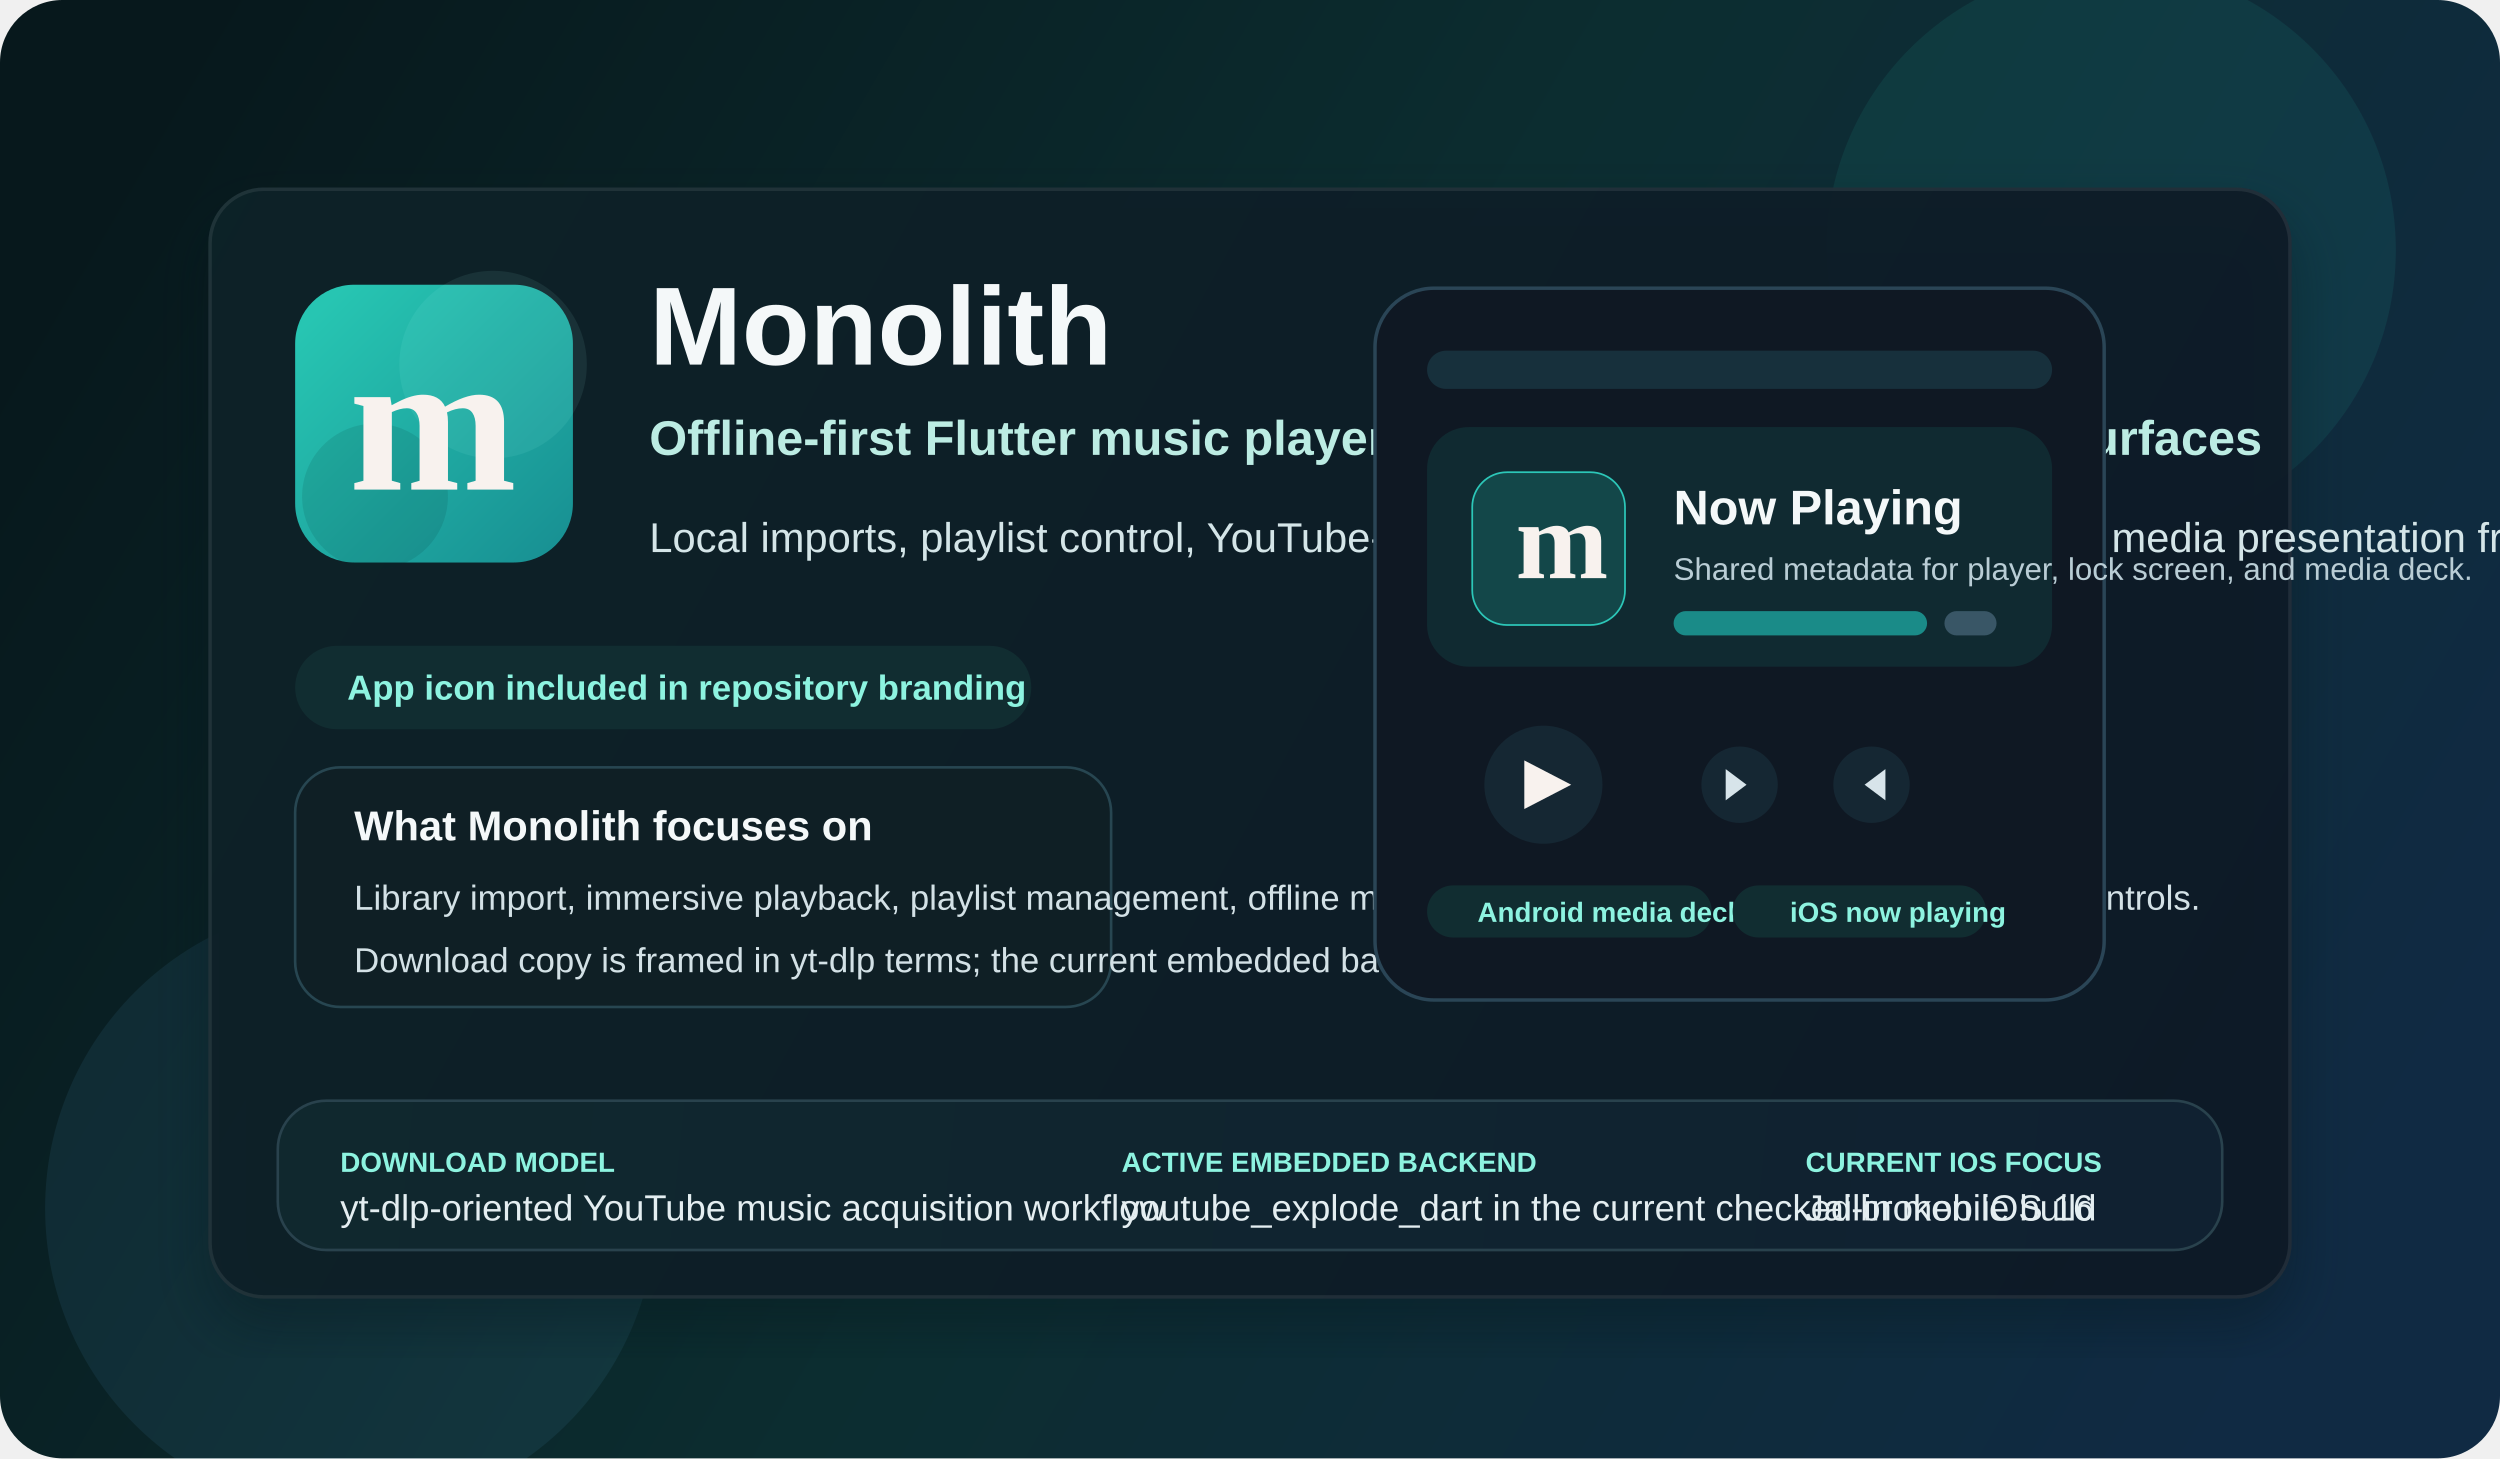
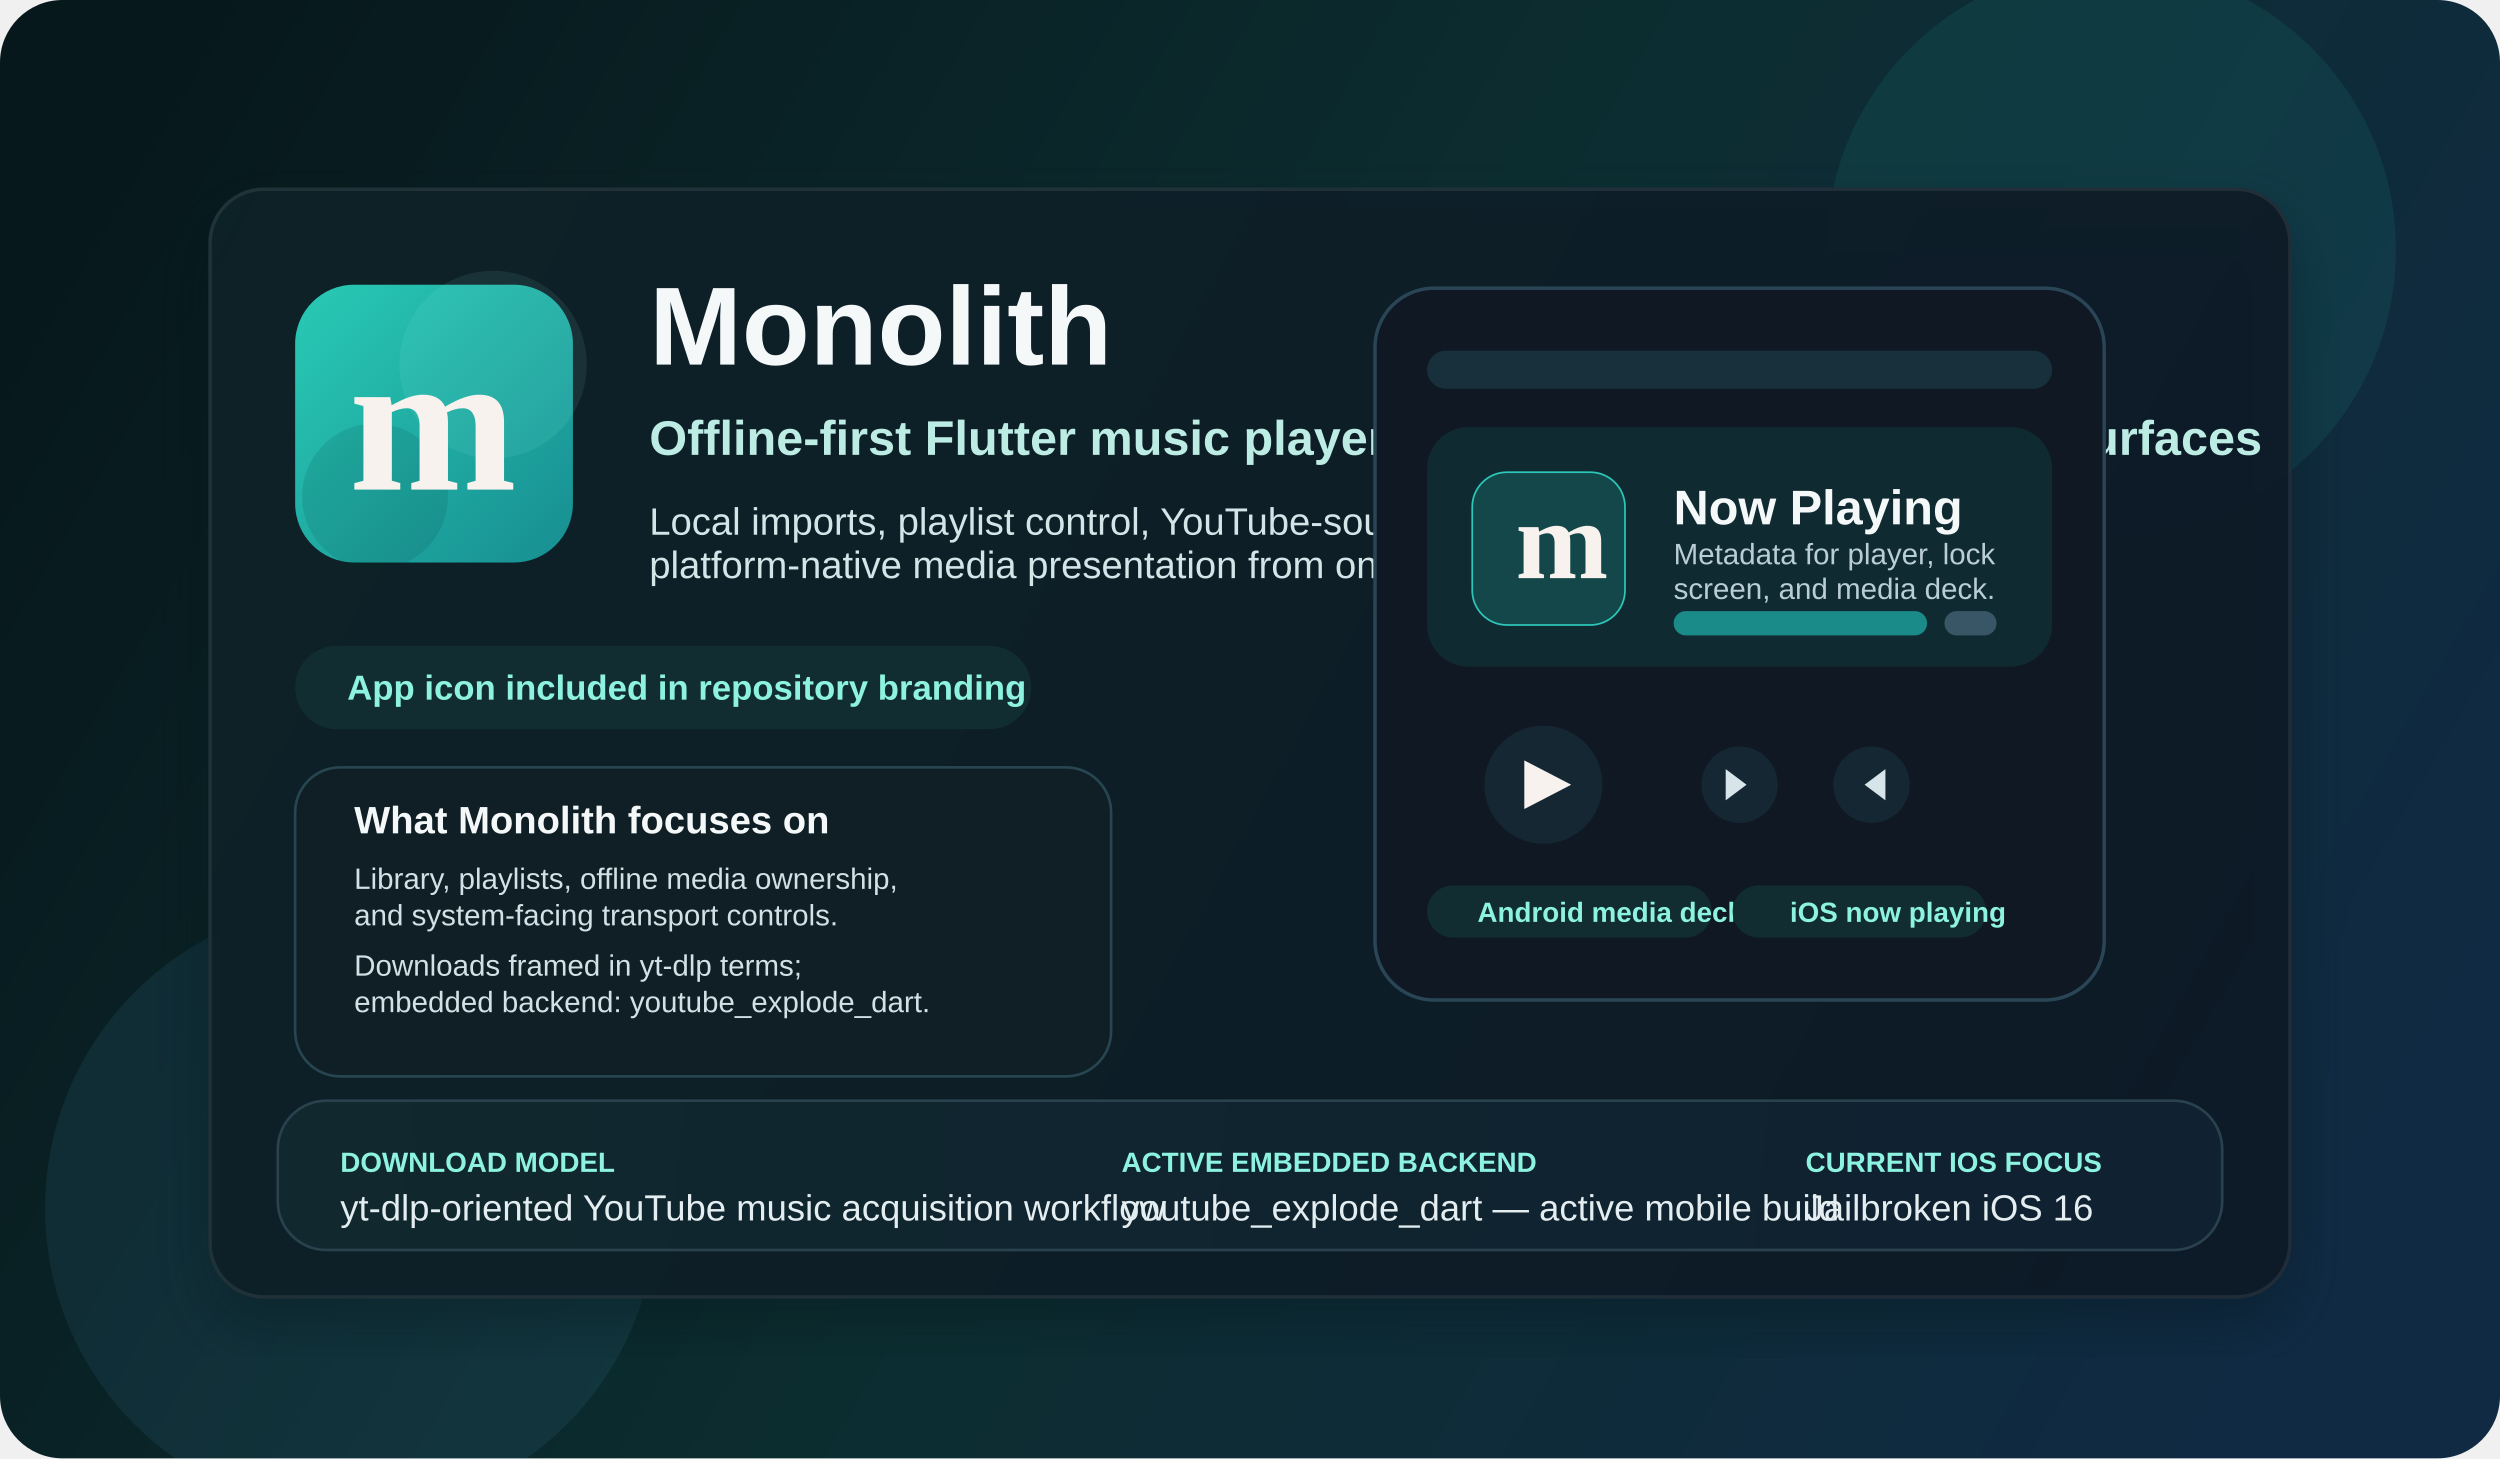
<svg xmlns="http://www.w3.org/2000/svg" width="1440" height="840" viewBox="0 0 1440 840" fill="none" role="img" aria-labelledby="title desc">
  <defs>
    <linearGradient id="bg" x1="88" y1="54" x2="1317" y2="770" gradientUnits="userSpaceOnUse">
      <stop stop-color="#07181C" />
      <stop offset="0.5" stop-color="#0C2D30" />
      <stop offset="1" stop-color="#102A43" />
    </linearGradient>
    <linearGradient id="panel" x1="120" y1="108" x2="1260" y2="736" gradientUnits="userSpaceOnUse">
      <stop stop-color="#0D2228" stop-opacity="0.96" />
      <stop offset="1" stop-color="#0E1A27" stop-opacity="0.96" />
    </linearGradient>
    <linearGradient id="teal" x1="188" y1="174" x2="336" y2="322" gradientUnits="userSpaceOnUse">
      <stop stop-color="#27C5B2" />
      <stop offset="1" stop-color="#178D91" />
    </linearGradient>
    <linearGradient id="rail" x1="160" y1="634" x2="1242" y2="744" gradientUnits="userSpaceOnUse">
      <stop stop-color="#10282E" />
      <stop offset="1" stop-color="#102131" />
    </linearGradient>
    <filter id="softShadow" x="88" y="82" width="1264" height="700" filterUnits="userSpaceOnUse" color-interpolation-filters="sRGB">
      <feFlood flood-opacity="0" result="BackgroundImageFix" />
      <feColorMatrix in="SourceAlpha" type="matrix" values="0 0 0 0 0 0 0 0 0 0 0 0 0 0 0 0 0 0 127 0" result="hardAlpha" />
      <feOffset dy="16" />
      <feGaussianBlur stdDeviation="16" />
      <feColorMatrix type="matrix" values="0 0 0 0 0.012 0 0 0 0 0.086 0 0 0 0 0.11 0 0 0 0.38 0" />
      <feBlend mode="normal" in2="BackgroundImageFix" result="effect1_dropShadow_1_1" />
      <feBlend mode="normal" in="SourceGraphic" in2="effect1_dropShadow_1_1" result="shape" />
    </filter>
  </defs>
  <rect width="1440" height="840" rx="36" fill="url(#bg)" />
  <circle cx="1216" cy="144" r="164" fill="#2AC8B6" fill-opacity="0.09" />
  <circle cx="202" cy="696" r="176" fill="#6DC3FF" fill-opacity="0.08" />
  <g filter="url(#softShadow)">
    <rect x="120" y="108" width="1200" height="640" rx="32" fill="url(#panel)" />
    <rect x="121" y="109" width="1198" height="638" rx="31" stroke="white" stroke-opacity="0.08" stroke-width="2" />
  </g>
  <rect x="170" y="164" width="160" height="160" rx="34" fill="url(#teal)" />
  <circle cx="284" cy="210" r="54" fill="#A2FFF2" fill-opacity="0.08" />
  <circle cx="216" cy="286" r="42" fill="#072A2B" fill-opacity="0.12" />
  <text x="201" y="282" fill="#F8F2EE" font-family="Georgia, Times New Roman, serif" font-size="116" font-weight="700">m</text>
  <text x="374" y="210" fill="#F4F8F9" font-family="Segoe UI, Arial, sans-serif" font-size="64" font-weight="700">Monolith</text>
  <text x="374" y="262" fill="#BCECE3" font-family="Segoe UI, Arial, sans-serif" font-size="28" font-weight="600">Offline-first Flutter music player with system-grade playback surfaces</text>
-   <text x="374" y="318" fill="#D4E5E8" font-family="Segoe UI, Arial, sans-serif" font-size="24">Local imports, playlist control, YouTube-source downloads, and platform-native media presentation from one shared codebase.</text>
+   <text x="374" y="308" fill="#D4E5E8" font-family="Segoe UI, Arial, sans-serif" font-size="22">Local imports, playlist control, YouTube-source downloads, and</text>
+   <text x="374" y="333" fill="#D4E5E8" font-family="Segoe UI, Arial, sans-serif" font-size="22">platform-native media presentation from one shared codebase.</text>
  <rect x="170" y="372" width="424" height="48" rx="24" fill="#112D31" />
  <text x="200" y="403" fill="#8DF3E0" font-family="Segoe UI, Arial, sans-serif" font-size="20" font-weight="700">App icon included in repository branding</text>
-   <rect x="170" y="442" width="470" height="138" rx="26" fill="#0F1F25" stroke="#274651" stroke-width="1.5" />
-   <text x="204" y="484" fill="#F4F8F9" font-family="Segoe UI, Arial, sans-serif" font-size="24" font-weight="700">What Monolith focuses on</text>
-   <text x="204" y="524" fill="#D3E1E6" font-family="Segoe UI, Arial, sans-serif" font-size="20">Library import, immersive playback, playlist management, offline media ownership, and system-facing transport controls.</text>
-   <text x="204" y="560" fill="#D3E1E6" font-family="Segoe UI, Arial, sans-serif" font-size="20">Download copy is framed in yt-dlp terms; the current embedded backend uses youtube_explode_dart.</text>
+   <rect x="170" y="442" width="470" height="178" rx="26" fill="#0F1F25" stroke="#274651" stroke-width="1.5" />
+   <text x="204" y="480" fill="#F4F8F9" font-family="Segoe UI, Arial, sans-serif" font-size="22" font-weight="700">What Monolith focuses on</text>
+   <text x="204" y="512" fill="#D3E1E6" font-family="Segoe UI, Arial, sans-serif" font-size="17">Library, playlists, offline media ownership,</text>
+   <text x="204" y="533" fill="#D3E1E6" font-family="Segoe UI, Arial, sans-serif" font-size="17">and system-facing transport controls.</text>
+   <text x="204" y="562" fill="#D3E1E6" font-family="Segoe UI, Arial, sans-serif" font-size="17">Downloads framed in yt-dlp terms;</text>
+   <text x="204" y="583" fill="#D3E1E6" font-family="Segoe UI, Arial, sans-serif" font-size="17">embedded backend: youtube_explode_dart.</text>
  <rect x="792" y="166" width="420" height="410" rx="34" fill="#0F1823" stroke="#2A4556" stroke-width="2" />
  <rect x="822" y="202" width="360" height="22" rx="11" fill="#17303C" />
  <rect x="822" y="246" width="360" height="138" rx="24" fill="#102A31" />
  <rect x="848" y="272" width="88" height="88" rx="20" fill="#1EBCAC" fill-opacity="0.2" stroke="#2CC7B8" />
  <text x="873" y="333" fill="#F8F2EE" font-family="Georgia, Times New Roman, serif" font-size="64" font-weight="700">m</text>
  <text x="964" y="302" fill="#F4F8F9" font-family="Segoe UI, Arial, sans-serif" font-size="28" font-weight="700">Now Playing</text>
-   <text x="964" y="334" fill="#B9CDD5" font-family="Segoe UI, Arial, sans-serif" font-size="18">Shared metadata for player, lock screen, and media deck.</text>
+   <text x="964" y="325" fill="#B9CDD5" font-family="Segoe UI, Arial, sans-serif" font-size="17">Metadata for player, lock</text>
+   <text x="964" y="345" fill="#B9CDD5" font-family="Segoe UI, Arial, sans-serif" font-size="17">screen, and media deck.</text>
  <rect x="964" y="352" width="146" height="14" rx="7" fill="#1A8B88" />
  <rect x="1120" y="352" width="30" height="14" rx="7" fill="#395666" />
  <circle cx="889" cy="452" r="34" fill="#152733" />
  <path d="M878 438L905 452L878 466V438Z" fill="#F8F2EE" />
  <circle cx="1002" cy="452" r="22" fill="#152733" />
  <path d="M994 443L1006 452L994 461V443Z" fill="#D7E4EA" />
  <circle cx="1078" cy="452" r="22" fill="#152733" />
  <path d="M1086 443L1074 452L1086 461V443Z" fill="#D7E4EA" />
  <rect x="822" y="510" width="164" height="30" rx="15" fill="#112D31" />
  <text x="851" y="531" fill="#8DF3E0" font-family="Segoe UI, Arial, sans-serif" font-size="16" font-weight="700">Android media deck</text>
  <rect x="998" y="510" width="146" height="30" rx="15" fill="#112D31" />
  <text x="1031" y="531" fill="#8DF3E0" font-family="Segoe UI, Arial, sans-serif" font-size="16" font-weight="700">iOS now playing</text>
  <rect x="160" y="634" width="1120" height="86" rx="28" fill="url(#rail)" stroke="#29424D" stroke-width="1.5" />
  <text x="196" y="675" fill="#8DF3E0" font-family="Segoe UI, Arial, sans-serif" font-size="16" font-weight="700">DOWNLOAD MODEL</text>
  <text x="196" y="703" fill="#E4EEF1" font-family="Segoe UI, Arial, sans-serif" font-size="21">yt-dlp-oriented YouTube music acquisition workflow</text>
  <text x="646" y="675" fill="#8DF3E0" font-family="Segoe UI, Arial, sans-serif" font-size="16" font-weight="700">ACTIVE EMBEDDED BACKEND</text>
-   <text x="646" y="703" fill="#E4EEF1" font-family="Segoe UI, Arial, sans-serif" font-size="21">youtube_explode_dart in the current checked-in mobile build</text>
+   <text x="646" y="703" fill="#E4EEF1" font-family="Segoe UI, Arial, sans-serif" font-size="21">youtube_explode_dart — active mobile build</text>
  <text x="1040" y="675" fill="#8DF3E0" font-family="Segoe UI, Arial, sans-serif" font-size="16" font-weight="700">CURRENT IOS FOCUS</text>
  <text x="1040" y="703" fill="#E4EEF1" font-family="Segoe UI, Arial, sans-serif" font-size="21">Jailbroken iOS 16</text>
</svg>
